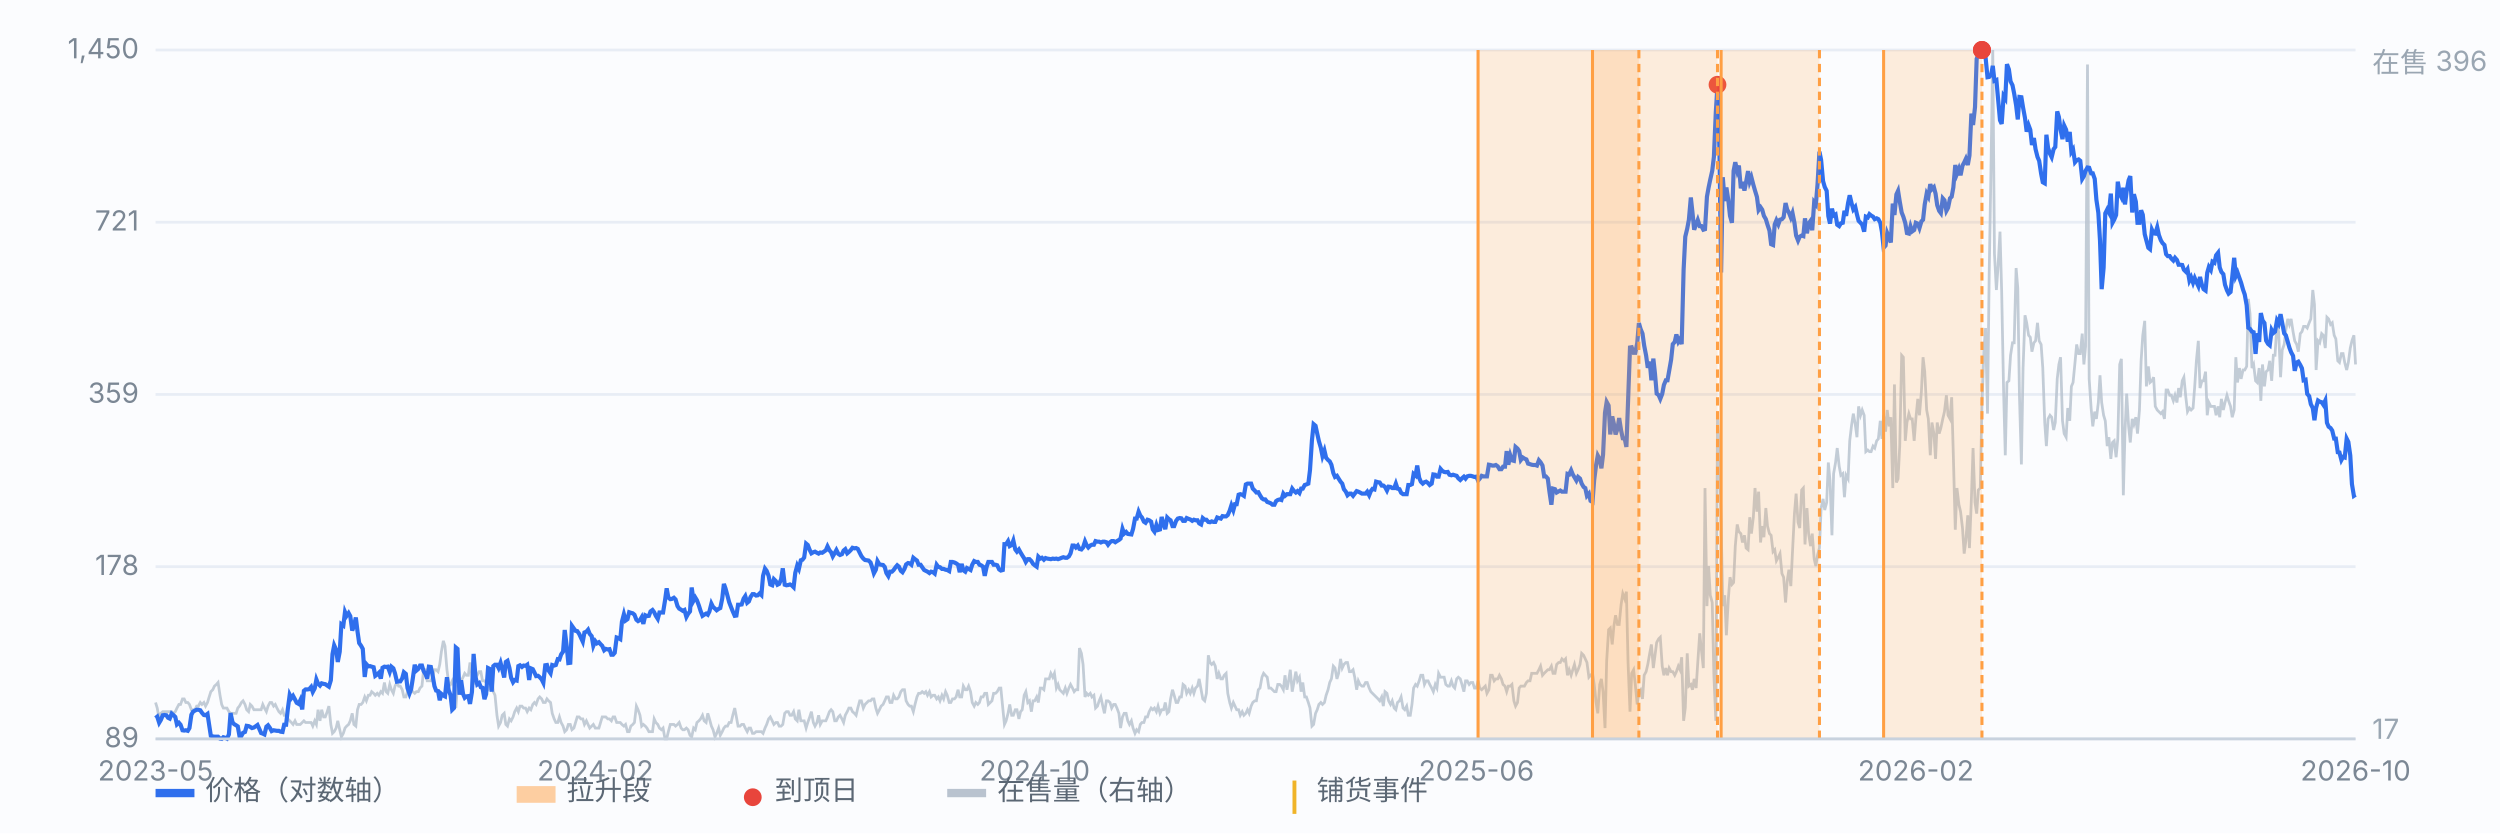
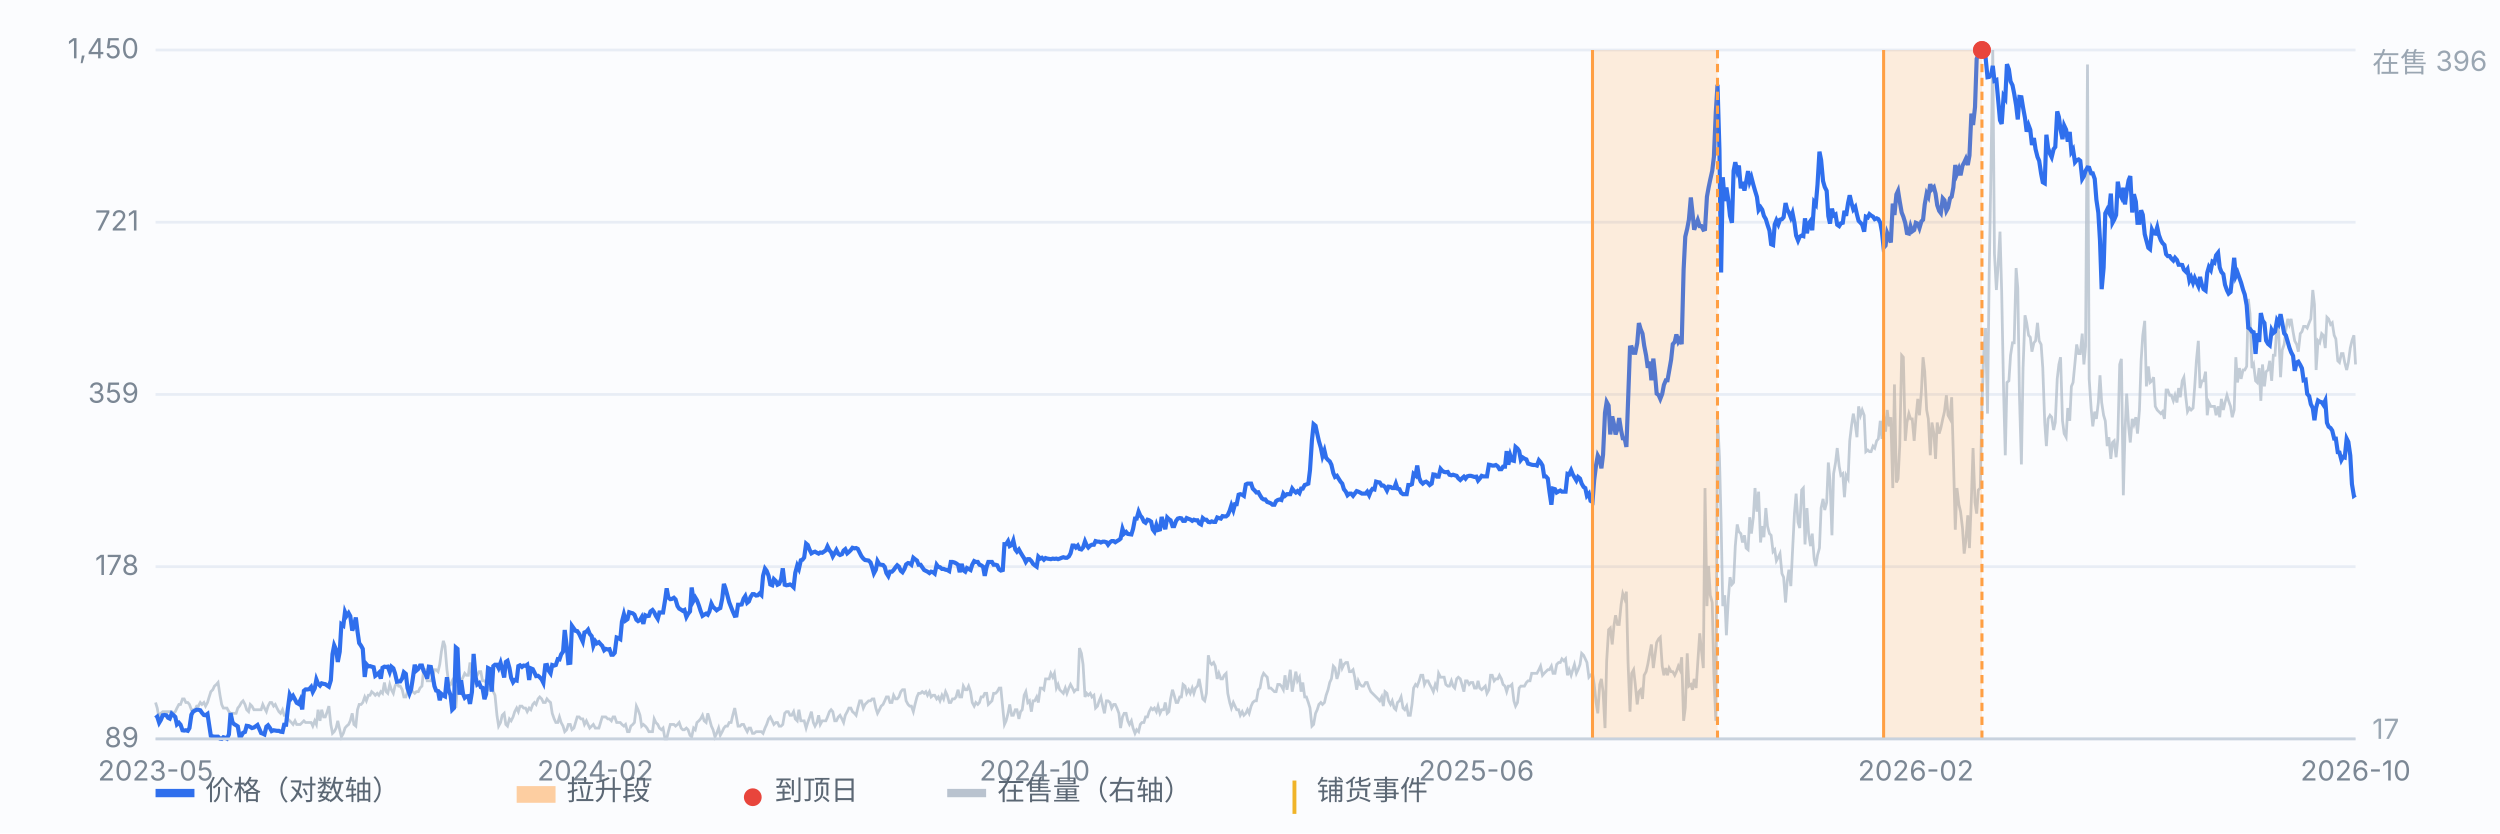
<svg xmlns="http://www.w3.org/2000/svg" viewBox="0 0 900 300" preserveAspectRatio="xMidYMid meet" style="width:100%;max-width:900px;height:auto;display:block" font-family="-apple-system,Segoe UI,Microsoft YaHei,sans-serif" font-size="10">
  <rect x="0" y="0" width="900" height="300" fill="#fbfcfe" />
  <line x1="56" y1="266.0" x2="848" y2="266.0" stroke="#e8edf5" stroke-width="1" />
  <text x="50" y="269.0" text-anchor="end" fill="#7b8794">89</text>
  <line x1="56" y1="204.0" x2="848" y2="204.0" stroke="#e8edf5" stroke-width="1" />
  <text x="50" y="207.0" text-anchor="end" fill="#7b8794">178</text>
  <line x1="56" y1="142.0" x2="848" y2="142.0" stroke="#e8edf5" stroke-width="1" />
  <text x="50" y="145.0" text-anchor="end" fill="#7b8794">359</text>
  <line x1="56" y1="80.0" x2="848" y2="80.0" stroke="#e8edf5" stroke-width="1" />
  <text x="50" y="83.0" text-anchor="end" fill="#7b8794">721</text>
  <line x1="56" y1="18.0" x2="848" y2="18.0" stroke="#e8edf5" stroke-width="1" />
  <text x="50" y="21.0" text-anchor="end" fill="#7b8794">1,450</text>
  <path d="M56.0 252.9 L56.6 254.9 L57.3 258.8 L57.9 256.8 L58.6 256.2 L59.2 256.2 L59.9 256.2 L60.5 256.2 L61.1 256.2 L61.8 256.2 L62.4 256.8 L63.1 256.2 L63.7 254.9 L64.4 253.6 L65.0 253.6 L65.7 251.6 L66.3 251.6 L66.9 252.9 L67.6 252.9 L68.2 253.6 L68.9 255.5 L69.5 255.5 L70.2 255.5 L70.8 254.2 L71.4 254.2 L72.1 252.9 L72.7 253.6 L73.4 252.9 L74.0 254.2 L74.7 252.9 L75.3 250.9 L75.9 249.0 L76.6 248.3 L77.2 247.0 L77.9 246.4 L78.5 245.7 L79.2 250.3 L79.8 253.6 L80.4 254.9 L81.1 254.9 L81.7 254.9 L82.4 256.2 L83.0 256.8 L83.7 256.8 L84.3 256.8 L85.0 256.8 L85.6 254.9 L86.2 254.2 L86.9 252.9 L87.5 252.3 L88.2 253.6 L88.8 255.5 L89.5 256.2 L90.1 253.6 L90.7 254.2 L91.4 255.5 L92.0 255.5 L92.7 255.5 L93.3 255.5 L94.0 255.5 L94.6 253.6 L95.2 254.9 L95.9 256.2 L96.5 254.2 L97.2 252.9 L97.8 252.9 L98.5 254.2 L99.1 253.6 L99.7 254.9 L100.4 256.2 L101.0 256.8 L101.7 255.5 L102.3 257.5 L103.0 257.5 L103.6 258.8 L104.3 259.5 L104.9 260.1 L105.5 260.8 L106.2 259.5 L106.8 260.8 L107.5 260.8 L108.1 260.8 L108.8 260.1 L109.4 259.5 L110.0 260.1 L110.7 260.1 L111.3 260.1 L112.0 260.1 L112.6 261.4 L113.3 259.5 L113.9 260.8 L114.5 255.5 L115.2 259.5 L115.8 255.5 L116.5 258.1 L117.1 258.1 L117.8 256.2 L118.4 254.2 L119.1 260.8 L119.7 264.0 L120.3 263.4 L121.0 262.1 L121.6 259.5 L122.3 262.7 L122.9 265.3 L123.6 264.0 L124.2 262.1 L124.8 261.4 L125.5 260.8 L126.1 259.5 L126.8 256.8 L127.4 260.8 L128.1 261.4 L128.7 255.5 L129.3 253.6 L130.0 253.6 L130.6 252.9 L131.3 250.9 L131.9 252.3 L132.6 250.3 L133.2 250.3 L133.8 249.0 L134.5 249.6 L135.1 250.3 L135.8 249.6 L136.4 250.3 L137.1 249.0 L137.7 249.6 L138.4 245.7 L139.0 249.0 L139.6 249.6 L140.3 246.4 L140.9 248.3 L141.6 249.6 L142.2 247.0 L142.9 245.7 L143.5 247.0 L144.1 247.0 L144.8 248.3 L145.4 250.9 L146.1 250.9 L146.7 249.0 L147.4 249.0 L148.0 248.3 L148.6 249.0 L149.3 249.6 L149.9 249.0 L150.6 249.0 L151.2 247.7 L151.9 247.0 L152.5 241.1 L153.2 241.1 L153.8 245.1 L154.4 245.1 L155.1 245.1 L155.7 243.8 L156.4 241.1 L157.0 241.1 L157.7 241.8 L158.3 239.2 L158.9 234.6 L159.6 230.7 L160.2 232.6 L160.9 241.1 L161.5 245.7 L162.2 246.4 L162.8 245.1 L163.4 247.0 L164.1 254.9 L164.7 247.0 L165.4 247.0 L166.0 245.1 L166.7 243.8 L167.3 242.4 L167.9 243.1 L168.6 243.1 L169.2 238.5 L169.9 243.1 L170.5 246.4 L171.2 242.4 L171.8 243.1 L172.5 241.8 L173.1 241.8 L173.7 245.1 L174.4 245.1 L175.0 245.7 L175.7 248.3 L176.3 247.7 L177.0 243.8 L177.6 249.0 L178.2 250.3 L178.9 257.5 L179.5 261.4 L180.2 260.1 L180.8 257.5 L181.5 256.8 L182.1 260.8 L182.7 261.4 L183.4 258.8 L184.0 259.5 L184.7 258.1 L185.3 256.2 L186.0 254.9 L186.6 256.2 L187.2 254.2 L187.9 254.2 L188.5 254.9 L189.2 254.9 L189.8 256.2 L190.5 254.9 L191.1 255.5 L191.8 253.6 L192.4 252.9 L193.0 253.6 L193.7 251.6 L194.3 250.9 L195.0 251.6 L195.6 252.9 L196.3 252.9 L196.9 251.6 L197.5 252.3 L198.2 252.9 L198.8 256.8 L199.5 258.8 L200.1 260.1 L200.8 260.1 L201.4 258.1 L202.0 260.1 L202.7 261.4 L203.3 263.4 L204.0 262.7 L204.6 260.8 L205.3 260.8 L205.9 262.7 L206.6 262.1 L207.2 260.1 L207.8 258.1 L208.5 258.1 L209.1 258.8 L209.8 258.8 L210.4 260.8 L211.1 259.5 L211.7 260.8 L212.3 262.1 L213.0 261.4 L213.6 260.8 L214.3 262.1 L214.9 262.1 L215.6 262.1 L216.2 260.1 L216.8 258.1 L217.5 258.1 L218.1 258.1 L218.8 258.8 L219.4 258.8 L220.1 259.5 L220.7 258.1 L221.3 258.1 L222.0 260.1 L222.6 260.1 L223.3 260.1 L223.9 260.8 L224.6 261.4 L225.2 260.8 L225.9 263.4 L226.5 263.4 L227.1 261.4 L227.8 260.8 L228.4 260.1 L229.1 254.2 L229.7 255.5 L230.4 257.5 L231.0 261.4 L231.6 260.8 L232.3 261.4 L232.9 262.1 L233.6 263.4 L234.2 263.4 L234.9 263.4 L235.5 258.8 L236.1 260.1 L236.8 260.8 L237.4 262.1 L238.1 262.7 L238.7 262.1 L239.4 266.0 L240.0 266.0 L240.6 263.4 L241.3 260.8 L241.9 260.8 L242.6 260.8 L243.2 261.4 L243.9 260.8 L244.5 260.1 L245.2 262.1 L245.8 262.7 L246.4 262.7 L247.1 262.1 L247.7 262.7 L248.4 264.7 L249.0 265.3 L249.7 262.1 L250.3 262.7 L250.9 260.1 L251.6 259.5 L252.2 258.8 L252.9 257.5 L253.5 259.5 L254.2 260.1 L254.8 256.8 L255.4 258.8 L256.1 261.4 L256.7 262.7 L257.4 265.3 L258.0 264.0 L258.7 262.1 L259.3 264.7 L260.0 263.4 L260.6 262.1 L261.2 261.4 L261.9 261.4 L262.5 260.1 L263.2 260.1 L263.8 257.5 L264.5 254.9 L265.1 258.1 L265.7 261.4 L266.4 261.4 L267.0 260.8 L267.7 260.8 L268.3 262.1 L269.0 263.4 L269.6 262.1 L270.2 262.1 L270.9 264.0 L271.5 264.0 L272.2 263.4 L272.8 263.4 L273.5 263.4 L274.1 263.4 L274.7 264.0 L275.4 262.1 L276.0 260.8 L276.7 258.8 L277.3 258.1 L278.0 259.5 L278.6 260.8 L279.3 260.1 L279.9 260.1 L280.5 261.4 L281.2 261.4 L281.8 260.8 L282.5 256.8 L283.1 256.2 L283.8 256.2 L284.4 257.5 L285.0 257.5 L285.7 256.2 L286.3 258.8 L287.0 259.5 L287.6 255.5 L288.3 259.5 L288.9 259.5 L289.5 259.5 L290.2 262.1 L290.8 260.1 L291.5 258.1 L292.1 256.2 L292.8 260.1 L293.4 261.4 L294.1 260.1 L294.7 257.5 L295.3 260.8 L296.0 259.5 L296.6 259.5 L297.3 259.5 L297.9 258.1 L298.6 256.2 L299.2 255.5 L299.8 256.2 L300.5 259.5 L301.1 259.5 L301.8 258.1 L302.4 257.5 L303.1 258.8 L303.7 260.1 L304.3 257.5 L305.0 256.2 L305.6 254.9 L306.3 254.9 L306.9 256.2 L307.6 256.8 L308.2 257.5 L308.8 254.9 L309.5 252.3 L310.1 252.3 L310.8 254.9 L311.4 253.6 L312.1 252.9 L312.7 252.3 L313.4 252.3 L314.0 251.6 L314.6 251.6 L315.3 254.9 L315.9 256.8 L316.6 255.5 L317.2 254.2 L317.9 253.6 L318.5 252.3 L319.1 250.9 L319.8 250.9 L320.4 252.9 L321.1 252.9 L321.7 250.3 L322.4 251.6 L323.0 251.6 L323.6 250.9 L324.3 249.0 L324.9 248.3 L325.6 248.3 L326.2 252.3 L326.9 253.6 L327.5 254.2 L328.1 254.2 L328.8 256.2 L329.4 253.6 L330.1 250.9 L330.7 249.6 L331.4 249.6 L332.0 249.0 L332.7 249.6 L333.3 249.0 L333.9 250.3 L334.6 249.0 L335.2 250.9 L335.9 250.3 L336.5 250.3 L337.2 251.6 L337.8 250.9 L338.4 252.3 L339.1 250.3 L339.7 251.6 L340.4 249.0 L341.0 250.3 L341.7 252.9 L342.3 252.9 L342.9 251.6 L343.6 251.6 L344.2 250.9 L344.9 248.3 L345.5 250.9 L346.2 250.9 L346.8 247.0 L347.5 248.3 L348.1 248.3 L348.7 247.0 L349.4 249.0 L350.0 252.9 L350.7 254.2 L351.3 252.9 L352.0 253.6 L352.6 252.9 L353.2 250.9 L353.9 250.9 L354.5 249.6 L355.2 249.6 L355.8 253.6 L356.5 252.9 L357.1 252.3 L357.7 249.6 L358.4 249.6 L359.0 249.0 L359.7 247.7 L360.3 247.7 L361.0 254.9 L361.6 260.8 L362.2 259.5 L362.9 256.8 L363.5 253.6 L364.2 257.5 L364.8 257.5 L365.5 255.5 L366.1 255.5 L366.8 258.8 L367.4 256.2 L368.0 255.5 L368.7 250.3 L369.3 249.0 L370.0 252.9 L370.6 252.3 L371.3 256.2 L371.9 252.3 L372.5 252.3 L373.2 250.9 L373.8 252.9 L374.5 247.7 L375.1 247.7 L375.8 248.3 L376.4 244.4 L377.0 244.4 L377.7 244.4 L378.3 242.4 L379.0 243.8 L379.6 242.4 L380.3 247.7 L380.9 246.4 L381.5 248.3 L382.2 249.0 L382.8 249.6 L383.5 247.7 L384.1 249.6 L384.8 247.7 L385.4 246.4 L386.1 247.7 L386.7 249.0 L387.3 248.3 L388.0 248.3 L388.6 233.3 L389.3 235.2 L389.9 239.2 L390.6 250.9 L391.2 249.6 L391.8 250.3 L392.5 249.6 L393.1 250.9 L393.8 250.3 L394.4 254.9 L395.1 254.2 L395.7 252.3 L396.3 250.9 L397.0 254.2 L397.6 256.8 L398.3 252.3 L398.9 252.3 L399.6 252.9 L400.2 254.9 L400.9 253.6 L401.5 253.6 L402.1 254.9 L402.8 256.8 L403.4 262.1 L404.1 258.1 L404.7 256.8 L405.4 256.8 L406.0 259.5 L406.6 260.8 L407.3 259.5 L407.9 262.1 L408.6 264.0 L409.2 262.7 L409.9 263.4 L410.5 260.8 L411.1 260.1 L411.8 260.1 L412.4 258.1 L413.1 258.1 L413.7 256.2 L414.4 254.9 L415.0 255.5 L415.6 254.9 L416.3 256.2 L416.9 254.2 L417.6 256.8 L418.2 255.5 L418.9 255.5 L419.5 252.9 L420.2 256.8 L420.8 256.2 L421.4 251.6 L422.1 248.3 L422.7 250.3 L423.4 252.9 L424.0 252.9 L424.7 250.9 L425.3 250.9 L425.9 246.4 L426.6 247.0 L427.2 249.6 L427.9 248.3 L428.5 249.6 L429.2 247.7 L429.8 249.6 L430.4 247.7 L431.1 247.0 L431.7 244.4 L432.4 248.3 L433.0 251.6 L433.7 252.3 L434.3 249.6 L435.0 235.9 L435.6 238.5 L436.2 239.2 L436.9 238.5 L437.5 239.8 L438.2 244.4 L438.8 242.4 L439.5 244.4 L440.1 244.4 L440.7 243.1 L441.4 242.4 L442.0 249.6 L442.7 252.9 L443.3 254.9 L444.0 252.9 L444.6 254.2 L445.2 255.5 L445.9 255.5 L446.5 257.5 L447.2 256.2 L447.8 257.5 L448.5 256.8 L449.1 255.5 L449.7 256.8 L450.4 254.2 L451.0 252.9 L451.7 252.3 L452.3 252.3 L453.0 248.3 L453.6 247.7 L454.3 243.8 L454.9 242.4 L455.5 243.1 L456.2 243.8 L456.8 247.7 L457.5 247.7 L458.1 248.3 L458.8 249.0 L459.4 249.0 L460.0 246.4 L460.7 246.4 L461.3 247.0 L462.0 248.3 L462.6 243.1 L463.3 248.3 L463.9 245.1 L464.5 241.1 L465.2 249.0 L465.8 245.7 L466.5 241.8 L467.1 245.1 L467.8 243.8 L468.4 249.0 L469.0 245.7 L469.7 250.9 L470.3 250.9 L471.0 252.9 L471.6 254.9 L472.3 261.4 L472.9 260.8 L473.6 256.8 L474.2 255.5 L474.8 253.6 L475.5 252.9 L476.1 253.6 L476.8 252.9 L477.4 250.3 L478.1 248.3 L478.7 245.7 L479.3 244.4 L480.0 239.8 L480.6 240.5 L481.3 244.4 L481.9 242.4 L482.6 237.2 L483.2 240.5 L483.8 239.2 L484.5 238.5 L485.1 238.5 L485.8 241.8 L486.4 241.8 L487.1 241.1 L487.7 243.8 L488.4 248.3 L489.0 245.1 L489.6 246.4 L490.3 247.0 L490.9 247.0 L491.6 245.7 L492.2 245.7 L492.9 247.7 L493.5 249.0 L494.1 249.6 L494.8 250.3 L495.4 250.9 L496.1 251.6 L496.7 252.3 L497.4 250.9 L498.0 254.2 L498.6 249.0 L499.3 249.6 L499.9 252.3 L500.6 253.6 L501.2 252.3 L501.9 254.9 L502.5 255.5 L503.1 252.9 L503.8 252.3 L504.4 250.9 L505.1 254.9 L505.7 255.5 L506.4 254.2 L507.0 257.5 L507.7 257.5 L508.3 253.6 L508.9 247.7 L509.6 246.4 L510.2 247.0 L510.9 245.1 L511.5 243.1 L512.2 243.1 L512.8 246.4 L513.4 245.1 L514.1 245.1 L514.7 246.4 L515.4 247.7 L516.0 249.0 L516.7 246.4 L517.3 247.7 L517.9 242.4 L518.6 243.8 L519.2 243.8 L519.9 243.8 L520.5 246.4 L521.2 247.0 L521.8 247.0 L522.5 245.1 L523.1 247.0 L523.7 247.7 L524.4 244.4 L525.0 243.8 L525.7 244.4 L526.3 246.4 L527.0 249.0 L527.6 245.1 L528.2 245.1 L528.9 246.4 L529.5 245.7 L530.2 245.7 L530.8 247.7 L531.5 247.7 L532.1 245.1 L532.7 247.7 L533.4 248.3 L534.0 247.7 L534.7 247.0 L535.3 249.6 L536.0 248.3 L536.6 243.1 L537.2 243.1 L537.9 245.1 L538.5 244.4 L539.2 244.4 L539.8 243.1 L540.5 244.4 L541.1 246.4 L541.8 247.0 L542.4 249.0 L543.0 247.0 L543.7 247.0 L544.3 246.4 L545.0 252.3 L545.6 254.2 L546.3 252.9 L546.9 247.7 L547.5 247.0 L548.2 247.0 L548.8 247.0 L549.5 245.7 L550.1 245.1 L550.8 245.1 L551.4 242.4 L552.0 242.4 L552.7 242.4 L553.3 242.4 L554.0 241.1 L554.6 239.8 L555.3 243.1 L555.9 242.4 L556.5 241.8 L557.2 241.1 L557.8 241.1 L558.5 239.8 L559.1 242.4 L559.8 242.4 L560.4 239.2 L561.1 238.5 L561.7 238.5 L562.3 237.2 L563.0 237.9 L563.6 237.2 L564.3 243.1 L564.9 241.1 L565.6 243.1 L566.2 241.1 L566.8 239.2 L567.5 242.4 L568.1 241.1 L568.8 239.2 L569.4 235.2 L570.1 235.9 L570.7 237.2 L571.3 238.5 L572.0 243.8 L572.6 243.1 L573.3 242.4 L573.9 246.4 L574.6 252.9 L575.2 256.8 L575.9 246.4 L576.5 244.4 L577.1 249.0 L577.8 262.1 L578.4 237.9 L579.1 226.7 L579.7 226.1 L580.4 232.0 L581.0 225.4 L581.6 221.5 L582.3 224.8 L582.9 224.8 L583.6 217.6 L584.2 213.7 L584.9 215.6 L585.5 213.0 L586.1 238.5 L586.8 256.2 L587.4 242.4 L588.1 241.1 L588.7 246.4 L589.4 253.6 L590.0 249.0 L590.6 248.3 L591.3 251.6 L591.9 243.1 L592.6 241.8 L593.2 239.2 L593.9 235.2 L594.5 232.0 L595.2 240.5 L595.8 235.9 L596.4 231.3 L597.1 230.0 L597.7 229.4 L598.4 239.8 L599.0 243.1 L599.7 240.5 L600.3 243.1 L600.9 240.5 L601.6 241.8 L602.2 241.8 L602.9 243.1 L603.5 241.8 L604.2 239.8 L604.8 241.1 L605.4 236.6 L606.1 259.5 L606.7 254.9 L607.4 235.2 L608.0 247.0 L608.7 246.4 L609.3 248.3 L609.9 244.4 L610.6 247.7 L611.2 238.5 L611.9 228.0 L612.5 233.9 L613.2 240.5 L613.8 175.7 L614.5 218.2 L615.1 203.8 L615.7 214.3 L616.4 216.9 L617.0 243.1 L617.7 259.5 L618.3 150.2 L619.0 164.6 L619.6 188.1 L620.2 218.2 L620.9 214.3 L621.5 228.7 L622.2 215.6 L622.8 207.8 L623.5 210.4 L624.1 209.7 L624.7 196.6 L625.4 188.8 L626.0 191.4 L626.7 192.1 L627.3 195.3 L628.0 192.7 L628.6 197.3 L629.3 197.9 L629.9 186.2 L630.5 192.1 L631.2 186.2 L631.8 175.7 L632.5 184.2 L633.1 177.0 L633.8 195.3 L634.4 189.4 L635.0 193.4 L635.7 182.9 L636.3 189.4 L637.0 192.1 L637.6 192.7 L638.3 198.6 L638.9 197.9 L639.5 201.9 L640.2 200.6 L640.8 199.3 L641.5 206.5 L642.1 207.8 L642.8 216.9 L643.4 209.1 L644.0 205.1 L644.7 211.0 L645.3 198.6 L646.0 184.9 L646.6 177.7 L647.3 188.1 L647.9 190.1 L648.6 176.4 L649.2 175.7 L649.8 196.0 L650.5 182.9 L651.1 192.1 L651.8 196.6 L652.4 192.1 L653.1 201.2 L653.7 203.8 L654.3 199.9 L655.0 197.3 L655.6 182.9 L656.3 179.6 L656.9 183.6 L657.6 180.9 L658.2 166.5 L658.8 173.1 L659.5 192.7 L660.1 170.5 L660.8 166.5 L661.4 161.3 L662.1 167.8 L662.7 171.1 L663.4 170.5 L664.0 179.0 L664.6 171.1 L665.3 172.4 L665.9 158.7 L666.6 152.8 L667.2 148.9 L667.9 152.8 L668.5 157.4 L669.1 146.3 L669.8 149.5 L670.4 147.6 L671.1 149.5 L671.7 162.6 L672.4 162.0 L673.0 162.6 L673.6 162.6 L674.3 160.6 L674.9 161.3 L675.6 158.7 L676.2 158.0 L676.9 151.5 L677.5 158.0 L678.1 149.5 L678.8 155.4 L679.4 147.6 L680.1 153.5 L680.7 150.2 L681.4 175.7 L682.0 138.4 L682.7 173.7 L683.3 172.4 L683.9 160.6 L684.6 127.9 L685.2 128.6 L685.9 158.7 L686.5 152.1 L687.2 148.9 L687.8 150.8 L688.4 150.8 L689.1 158.7 L689.7 150.8 L690.4 143.6 L691.0 149.5 L691.7 141.0 L692.3 128.6 L692.9 133.8 L693.6 147.6 L694.2 150.8 L694.9 163.9 L695.5 152.1 L696.2 156.1 L696.8 165.2 L697.4 152.1 L698.1 156.1 L698.7 154.1 L699.4 150.8 L700.0 148.2 L700.7 142.3 L701.3 149.5 L702.0 150.8 L702.6 143.0 L703.2 163.9 L703.9 190.7 L704.5 175.7 L705.2 181.6 L705.8 184.2 L706.5 190.1 L707.1 199.3 L707.7 194.7 L708.4 185.5 L709.0 197.3 L709.7 179.6 L710.3 161.3 L711.0 180.9 L711.6 184.9 L712.2 176.4 L712.9 175.7 L713.5 146.3 L714.2 126.0 L714.8 118.1 L715.5 148.9 L716.1 99.1 L716.8 57.9 L717.4 18.0 L718.0 91.3 L718.7 104.4 L719.3 95.9 L720.0 83.4 L720.6 105.0 L721.3 141.0 L721.9 163.9 L722.5 137.7 L723.2 137.1 L723.8 127.9 L724.5 123.4 L725.1 123.4 L725.8 96.5 L726.4 103.7 L727.0 142.3 L727.7 167.2 L728.3 132.5 L729.0 113.5 L729.6 116.2 L730.3 120.7 L730.9 121.4 L731.5 126.6 L732.2 123.4 L732.8 122.7 L733.5 116.2 L734.1 122.7 L734.8 124.0 L735.4 132.5 L736.1 152.1 L736.7 160.6 L737.3 150.8 L738.0 149.5 L738.6 150.2 L739.3 154.8 L739.9 152.1 L740.6 136.4 L741.2 131.2 L741.8 128.6 L742.5 151.5 L743.1 156.1 L743.8 157.4 L744.4 146.9 L745.1 151.5 L745.7 139.1 L746.3 137.7 L747.0 130.5 L747.6 124.0 L748.3 127.3 L748.9 127.3 L749.6 120.1 L750.2 131.2 L750.8 124.7 L751.5 23.2 L752.1 136.4 L752.8 146.9 L753.4 153.5 L754.1 148.2 L754.7 150.8 L755.4 144.9 L756.0 135.1 L756.6 144.9 L757.3 149.5 L757.9 151.5 L758.6 160.6 L759.2 157.4 L759.9 165.2 L760.5 159.3 L761.1 158.7 L761.8 164.6 L762.4 158.0 L763.1 131.2 L763.7 129.2 L764.4 178.3 L765.0 155.4 L765.6 141.7 L766.3 153.5 L766.9 159.3 L767.6 150.8 L768.2 152.8 L768.9 150.2 L769.5 156.1 L770.2 147.6 L770.8 129.9 L771.4 120.7 L772.1 115.5 L772.7 139.1 L773.4 131.9 L774.0 137.7 L774.7 137.1 L775.3 135.8 L775.9 146.3 L776.6 147.6 L777.2 148.2 L777.9 148.9 L778.5 148.2 L779.2 150.8 L779.8 140.4 L780.4 140.4 L781.1 142.3 L781.7 142.3 L782.4 144.3 L783.0 142.3 L783.7 144.9 L784.3 139.7 L784.9 143.0 L785.6 137.1 L786.2 135.8 L786.9 143.0 L787.5 148.2 L788.2 146.9 L788.8 147.6 L789.5 146.9 L790.1 139.1 L790.7 129.9 L791.4 122.7 L792.0 139.7 L792.7 137.1 L793.3 137.1 L794.0 133.8 L794.6 149.5 L795.2 144.9 L795.9 146.3 L796.5 146.3 L797.2 146.3 L797.8 149.5 L798.5 146.3 L799.1 150.2 L799.7 143.6 L800.4 147.6 L801.0 144.9 L801.7 142.3 L802.3 144.3 L803.0 146.3 L803.6 150.2 L804.3 147.6 L804.9 128.6 L805.5 137.7 L806.2 132.5 L806.8 136.4 L807.5 133.2 L808.1 133.2 L808.8 131.9 L809.4 107.6 L810.0 112.9 L810.7 132.5 L811.3 131.2 L812.0 137.1 L812.6 137.7 L813.3 132.5 L813.9 144.3 L814.5 131.2 L815.2 139.1 L815.8 133.8 L816.5 133.2 L817.1 129.9 L817.8 137.1 L818.4 127.9 L819.0 127.9 L819.7 116.8 L820.3 119.4 L821.0 135.8 L821.6 126.0 L822.3 124.0 L822.9 118.8 L823.6 114.8 L824.2 116.8 L824.8 114.8 L825.5 119.4 L826.1 122.7 L826.8 124.0 L827.4 126.6 L828.1 120.1 L828.7 119.4 L829.3 117.5 L830.0 117.5 L830.6 118.1 L831.3 116.2 L831.9 114.8 L832.6 104.4 L833.2 109.6 L833.8 133.2 L834.5 122.7 L835.1 123.4 L835.8 120.1 L836.4 120.7 L837.1 125.3 L837.7 114.2 L838.3 114.8 L839.0 116.8 L839.6 116.2 L840.3 120.7 L840.9 122.0 L841.6 129.9 L842.2 130.5 L842.9 127.3 L843.5 127.3 L844.1 130.5 L844.8 133.2 L845.4 130.5 L846.1 125.3 L846.7 122.7 L847.4 120.7 L848.0 131.2" fill="none" stroke="#b9c3cf" stroke-width="1" opacity="0.85" />
  <text x="854" y="26" fill="#9aa6b2">在售 396</text>
  <text x="854" y="266" fill="#9aa6b2">17</text>
  <path d="M56.0 258.5 L56.6 258.0 L57.3 260.2 L57.9 259.2 L58.6 257.5 L59.2 257.4 L59.9 257.5 L60.5 258.4 L61.1 258.7 L61.8 256.9 L62.4 257.4 L63.1 258.1 L63.7 260.8 L64.4 260.2 L65.0 260.9 L65.7 262.9 L66.3 263.0 L66.9 262.9 L67.6 263.1 L68.2 262.1 L68.9 257.3 L69.5 256.2 L70.2 255.8 L70.8 255.5 L71.4 255.5 L72.1 255.7 L72.7 256.6 L73.4 257.4 L74.0 257.5 L74.7 257.0 L75.3 261.0 L75.9 264.9 L76.6 265.1 L77.2 265.2 L77.9 265.2 L78.5 265.2 L79.2 265.9 L79.8 266.0 L80.4 265.4 L81.1 265.6 L81.7 265.9 L82.4 264.4 L83.0 256.7 L83.7 260.0 L84.3 260.7 L85.0 261.1 L85.6 261.5 L86.2 264.9 L86.9 264.9 L87.5 263.8 L88.2 263.5 L88.8 261.3 L89.5 261.4 L90.1 261.7 L90.7 262.1 L91.4 261.9 L92.0 261.5 L92.7 261.0 L93.3 262.3 L94.0 263.9 L94.6 264.1 L95.2 264.4 L95.9 261.6 L96.5 261.1 L97.2 262.1 L97.8 263.2 L98.5 262.9 L99.1 263.0 L99.7 263.1 L100.4 263.1 L101.0 263.4 L101.7 263.5 L102.3 260.9 L103.0 260.9 L103.6 255.4 L104.3 250.1 L104.9 251.3 L105.5 250.5 L106.2 251.8 L106.8 253.0 L107.5 253.4 L108.1 252.1 L108.8 255.4 L109.4 248.7 L110.0 248.2 L110.7 248.2 L111.3 248.1 L112.0 247.3 L112.6 249.1 L113.3 247.8 L113.9 244.6 L114.5 246.1 L115.2 246.8 L115.8 246.0 L116.5 246.2 L117.1 246.3 L117.8 246.8 L118.4 247.2 L119.1 244.9 L119.7 235.5 L120.3 232.3 L121.0 233.9 L121.6 238.3 L122.3 234.6 L122.9 224.7 L123.6 225.2 L124.2 220.3 L124.8 221.7 L125.5 220.7 L126.1 221.8 L126.8 227.0 L127.4 225.4 L128.1 222.3 L128.7 227.3 L129.3 231.5 L130.0 232.5 L130.6 233.6 L131.3 243.7 L131.9 239.1 L132.6 239.9 L133.2 239.8 L133.8 240.0 L134.5 240.2 L135.1 243.3 L135.8 242.8 L136.4 242.2 L137.1 244.3 L137.7 240.4 L138.4 240.0 L139.0 240.1 L139.6 240.0 L140.3 241.9 L140.9 240.0 L141.6 240.6 L142.2 242.4 L142.9 245.4 L143.5 245.3 L144.1 245.3 L144.8 244.2 L145.4 242.0 L146.1 242.6 L146.7 247.7 L147.4 249.7 L148.0 248.1 L148.6 244.3 L149.3 239.3 L149.9 241.4 L150.6 240.8 L151.2 239.6 L151.9 239.6 L152.5 241.6 L153.2 242.7 L153.8 244.3 L154.4 240.0 L155.1 240.1 L155.7 242.9 L156.4 247.0 L157.0 248.6 L157.7 248.8 L158.3 252.1 L158.9 249.8 L159.6 250.4 L160.2 250.7 L160.9 243.8 L161.5 248.4 L162.2 250.3 L162.8 255.5 L163.4 254.9 L164.1 233.1 L164.7 233.6 L165.4 250.1 L166.0 244.9 L166.7 249.8 L167.3 251.2 L167.9 250.7 L168.6 250.6 L169.2 253.4 L169.9 249.1 L170.5 235.4 L171.2 243.7 L171.8 246.4 L172.5 245.9 L173.1 247.4 L173.7 247.6 L174.4 251.7 L175.0 249.9 L175.7 240.5 L176.3 240.8 L177.0 249.0 L177.6 239.8 L178.2 239.3 L178.9 239.3 L179.5 240.5 L180.2 238.6 L180.8 240.9 L181.5 243.9 L182.1 238.3 L182.7 237.9 L183.4 240.5 L184.0 244.0 L184.7 245.6 L185.3 244.8 L186.0 245.0 L186.6 239.8 L187.2 239.5 L187.9 240.1 L188.5 239.6 L189.2 239.7 L189.8 239.3 L190.5 244.8 L191.1 240.6 L191.8 240.9 L192.4 242.1 L193.0 243.4 L193.7 243.3 L194.3 243.8 L195.0 244.6 L195.6 245.8 L196.3 239.5 L196.9 239.4 L197.5 241.4 L198.2 242.4 L198.8 239.4 L199.5 239.6 L200.1 239.4 L200.8 237.3 L201.4 237.4 L202.0 235.6 L202.7 234.6 L203.3 226.8 L204.0 232.6 L204.6 238.7 L205.3 238.6 L205.9 225.3 L206.6 226.3 L207.2 227.1 L207.8 227.2 L208.5 228.2 L209.1 229.5 L209.8 231.0 L210.4 227.7 L211.1 227.4 L211.7 226.7 L212.3 228.2 L213.0 229.0 L213.6 232.5 L214.3 230.8 L214.9 231.6 L215.6 231.2 L216.2 231.9 L216.8 232.5 L217.5 234.1 L218.1 233.6 L218.8 233.8 L219.4 233.7 L220.1 235.7 L220.7 235.7 L221.3 235.0 L222.0 229.5 L222.6 229.7 L223.3 230.1 L223.9 223.8 L224.6 221.1 L225.2 223.4 L225.9 222.9 L226.5 220.4 L227.1 220.6 L227.8 220.8 L228.4 221.3 L229.1 223.1 L229.7 223.6 L230.4 223.2 L231.0 222.2 L231.6 224.6 L232.3 221.5 L232.9 221.8 L233.6 221.7 L234.2 220.1 L234.9 219.6 L235.5 220.4 L236.1 221.7 L236.8 222.8 L237.4 220.5 L238.1 220.5 L238.7 220.5 L239.4 216.2 L240.0 211.8 L240.6 215.1 L241.3 215.7 L241.9 215.6 L242.6 215.2 L243.2 215.8 L243.9 218.2 L244.5 219.1 L245.2 219.5 L245.8 219.9 L246.4 219.6 L247.1 222.1 L247.7 221.0 L248.4 220.1 L249.0 211.5 L249.7 216.2 L250.3 215.1 L250.9 216.1 L251.6 218.0 L252.2 219.9 L252.9 221.7 L253.5 221.3 L254.2 220.9 L254.8 221.3 L255.4 220.1 L256.1 217.3 L256.7 218.5 L257.4 219.1 L258.0 219.7 L258.7 219.2 L259.3 218.9 L260.0 215.5 L260.6 210.2 L261.2 211.9 L261.9 214.5 L262.5 216.8 L263.2 218.6 L263.8 220.1 L264.5 221.7 L265.1 221.6 L265.7 217.7 L266.4 217.7 L267.0 217.6 L267.7 215.5 L268.3 214.6 L269.0 217.0 L269.6 216.5 L270.2 214.9 L270.9 213.9 L271.5 213.9 L272.2 214.4 L272.8 214.3 L273.5 213.6 L274.1 214.2 L274.7 207.3 L275.4 204.7 L276.0 205.5 L276.7 207.3 L277.3 210.4 L278.0 210.7 L278.6 208.5 L279.3 209.2 L279.9 210.5 L280.5 210.2 L281.2 208.5 L281.8 204.6 L282.5 210.5 L283.1 210.7 L283.8 210.6 L284.4 210.4 L285.0 210.7 L285.7 211.4 L286.3 206.2 L287.0 203.6 L287.6 204.8 L288.3 201.7 L288.9 201.5 L289.5 200.7 L290.2 195.7 L290.8 196.2 L291.5 198.0 L292.1 199.2 L292.8 198.8 L293.4 198.6 L294.1 199.0 L294.7 199.3 L295.3 198.9 L296.0 199.0 L296.6 198.6 L297.3 198.1 L297.9 196.7 L298.6 198.1 L299.2 198.8 L299.8 200.3 L300.5 199.1 L301.1 198.0 L301.8 199.4 L302.4 199.8 L303.1 199.5 L303.7 198.2 L304.3 197.7 L305.0 199.2 L305.6 198.7 L306.3 198.0 L306.9 197.2 L307.6 197.4 L308.2 197.3 L308.8 197.6 L309.5 199.0 L310.1 200.2 L310.8 201.1 L311.4 201.6 L312.1 201.7 L312.7 201.8 L313.4 202.5 L314.0 204.3 L314.6 206.4 L315.3 205.1 L315.9 202.0 L316.6 203.2 L317.2 203.3 L317.9 203.4 L318.5 204.1 L319.1 206.3 L319.8 207.4 L320.4 205.8 L321.1 205.8 L321.7 205.2 L322.4 204.2 L323.0 203.5 L323.6 204.0 L324.3 205.5 L324.9 206.0 L325.6 204.8 L326.2 203.2 L326.9 202.7 L327.5 202.8 L328.1 203.3 L328.8 200.8 L329.4 201.3 L330.1 201.8 L330.7 203.3 L331.4 203.3 L332.0 204.2 L332.7 205.2 L333.3 205.5 L333.9 205.8 L334.6 206.3 L335.2 205.8 L335.9 206.0 L336.5 206.5 L337.2 203.3 L337.8 204.1 L338.4 204.2 L339.1 204.8 L339.7 204.8 L340.4 205.1 L341.0 205.2 L341.7 205.6 L342.3 202.3 L342.9 202.3 L343.6 202.5 L344.2 202.8 L344.9 203.3 L345.5 206.0 L346.2 203.0 L346.8 205.3 L347.5 205.8 L348.1 204.5 L348.7 204.8 L349.4 205.2 L350.0 203.3 L350.7 202.0 L351.3 202.3 L352.0 202.3 L352.6 203.3 L353.2 203.5 L353.9 204.0 L354.5 207.3 L355.2 204.0 L355.8 202.3 L356.5 202.3 L357.1 202.3 L357.7 203.3 L358.4 203.3 L359.0 203.5 L359.7 205.0 L360.3 205.4 L361.0 205.2 L361.6 195.9 L362.2 195.9 L362.9 194.8 L363.5 196.6 L364.2 196.2 L364.8 194.6 L365.5 197.8 L366.1 198.6 L366.8 197.8 L367.4 198.9 L368.0 199.9 L368.7 201.0 L369.3 202.3 L370.0 201.3 L370.6 201.3 L371.3 202.0 L371.9 203.0 L372.5 203.5 L373.2 204.0 L373.8 200.4 L374.5 201.1 L375.1 200.8 L375.8 201.5 L376.4 200.9 L377.0 201.1 L377.7 201.2 L378.3 201.3 L379.0 201.1 L379.6 201.2 L380.3 201.1 L380.9 201.3 L381.5 201.1 L382.2 200.8 L382.8 200.6 L383.5 200.8 L384.1 200.8 L384.8 200.3 L385.4 199.2 L386.1 196.4 L386.7 196.4 L387.3 197.1 L388.0 196.4 L388.6 197.6 L389.3 197.8 L389.9 197.1 L390.6 194.9 L391.2 196.3 L391.8 197.1 L392.5 196.4 L393.1 196.1 L393.8 196.1 L394.4 194.8 L395.1 195.0 L395.7 195.0 L396.3 195.3 L397.0 195.0 L397.6 195.0 L398.3 195.2 L398.9 196.1 L399.6 195.2 L400.2 194.8 L400.9 194.8 L401.5 195.2 L402.1 194.8 L402.8 194.4 L403.4 193.9 L404.1 190.4 L404.7 192.1 L405.4 191.5 L406.0 192.2 L406.6 192.3 L407.3 192.4 L407.9 190.4 L408.6 186.7 L409.2 186.7 L409.9 184.2 L410.5 185.6 L411.1 186.3 L411.8 187.8 L412.4 188.2 L413.1 187.1 L413.7 187.3 L414.4 187.8 L415.0 190.6 L415.6 191.4 L416.3 189.0 L416.9 190.8 L417.6 190.6 L418.2 186.1 L418.9 188.7 L419.5 190.5 L420.2 186.3 L420.8 186.9 L421.4 187.3 L422.1 189.4 L422.7 189.4 L423.4 187.5 L424.0 186.7 L424.7 186.5 L425.3 186.6 L425.9 187.5 L426.6 187.5 L427.2 186.5 L427.9 186.8 L428.5 187.0 L429.2 187.5 L429.8 187.1 L430.4 187.3 L431.1 187.3 L431.7 188.4 L432.4 188.8 L433.0 186.5 L433.7 187.1 L434.3 187.1 L435.0 187.9 L435.6 188.0 L436.2 187.7 L436.9 187.9 L437.5 187.9 L438.2 186.3 L438.8 186.5 L439.5 186.7 L440.1 185.8 L440.7 185.9 L441.4 185.9 L442.0 185.4 L442.7 183.8 L443.3 181.9 L444.0 183.7 L444.6 181.5 L445.2 181.5 L445.9 178.1 L446.5 177.9 L447.2 178.1 L447.8 178.5 L448.5 174.4 L449.1 174.1 L449.7 174.1 L450.4 174.1 L451.0 175.9 L451.7 176.6 L452.3 177.3 L453.0 177.2 L453.6 178.3 L454.3 179.4 L454.9 179.8 L455.5 179.8 L456.2 180.7 L456.8 180.9 L457.5 181.2 L458.1 181.7 L458.8 181.7 L459.4 180.4 L460.0 180.0 L460.7 179.8 L461.3 180.0 L462.0 177.7 L462.6 178.5 L463.3 177.9 L463.9 177.9 L464.5 177.9 L465.2 175.9 L465.8 176.7 L466.5 177.3 L467.1 176.8 L467.8 177.5 L468.4 175.9 L469.0 175.9 L469.7 174.6 L470.3 174.4 L471.0 174.1 L471.6 169.2 L472.3 158.5 L472.9 152.7 L473.6 153.3 L474.2 156.1 L474.8 158.8 L475.5 161.2 L476.1 164.2 L476.8 162.2 L477.4 164.8 L478.1 165.6 L478.7 166.1 L479.3 167.3 L480.0 170.3 L480.6 171.7 L481.3 171.3 L481.9 172.3 L482.6 173.4 L483.2 174.1 L483.8 176.1 L484.5 177.0 L485.1 178.3 L485.8 177.7 L486.4 177.7 L487.1 178.5 L487.7 177.7 L488.4 176.8 L489.0 177.0 L489.6 177.3 L490.3 177.7 L490.9 177.7 L491.6 177.7 L492.2 177.0 L492.9 178.3 L493.5 176.8 L494.1 176.0 L494.8 176.2 L495.4 173.4 L496.1 173.6 L496.7 173.7 L497.4 174.8 L498.0 174.8 L498.6 175.3 L499.3 176.6 L499.9 175.2 L500.6 175.3 L501.2 175.7 L501.9 175.7 L502.5 174.1 L503.1 175.9 L503.8 176.1 L504.4 177.4 L505.1 177.9 L505.7 177.9 L506.4 177.9 L507.0 174.6 L507.7 174.6 L508.3 174.3 L508.9 170.6 L509.6 171.2 L510.2 167.6 L510.9 172.0 L511.5 173.4 L512.2 174.1 L512.8 173.6 L513.4 173.4 L514.1 173.9 L514.7 174.6 L515.4 174.1 L516.0 170.8 L516.7 170.9 L517.3 171.6 L517.9 171.6 L518.6 168.8 L519.2 169.5 L519.9 169.9 L520.5 170.0 L521.2 169.9 L521.8 170.9 L522.5 171.1 L523.1 170.9 L523.7 171.1 L524.4 171.3 L525.0 172.2 L525.7 172.8 L526.3 172.2 L527.0 171.6 L527.6 172.3 L528.2 171.5 L528.9 171.3 L529.5 171.3 L530.2 171.5 L530.8 171.7 L531.5 171.6 L532.1 173.0 L532.7 172.3 L533.4 171.3 L534.0 171.5 L534.7 171.5 L535.3 171.5 L536.0 167.3 L536.6 167.4 L537.2 167.6 L537.9 167.6 L538.5 167.4 L539.2 167.9 L539.8 168.9 L540.5 168.9 L541.1 168.0 L541.8 168.0 L542.4 162.4 L543.0 167.3 L543.7 163.9 L544.3 165.7 L545.0 165.9 L545.6 160.9 L546.3 161.5 L546.9 162.4 L547.5 165.6 L548.2 164.7 L548.8 165.1 L549.5 165.4 L550.1 166.9 L550.8 167.1 L551.4 167.3 L552.0 167.4 L552.7 167.4 L553.3 167.6 L554.0 165.7 L554.6 166.4 L555.3 167.6 L555.9 171.5 L556.5 171.5 L557.2 172.3 L557.8 177.0 L558.5 181.7 L559.1 175.9 L559.8 176.1 L560.4 177.3 L561.1 176.9 L561.7 176.6 L562.3 177.0 L563.0 177.0 L563.6 177.0 L564.3 170.6 L564.9 170.8 L565.6 169.3 L566.2 170.8 L566.8 171.8 L567.5 173.0 L568.1 171.7 L568.8 172.3 L569.4 174.1 L570.1 175.3 L570.7 175.7 L571.3 178.5 L572.0 177.7 L572.6 180.3 L573.3 180.7 L573.9 172.8 L574.6 167.4 L575.2 164.0 L575.9 165.3 L576.5 168.6 L577.1 163.7 L577.8 148.6 L578.4 144.7 L579.1 146.0 L579.7 156.4 L580.4 149.9 L581.0 152.6 L581.6 156.4 L582.3 154.4 L582.9 150.5 L583.6 155.0 L584.2 157.8 L584.9 157.9 L585.5 160.9 L586.1 144.5 L586.8 125.1 L587.4 125.0 L588.1 127.0 L588.7 127.0 L589.4 123.5 L590.0 116.3 L590.6 118.4 L591.3 120.1 L591.9 124.4 L592.6 128.0 L593.2 132.4 L593.9 130.2 L594.5 136.9 L595.2 129.1 L595.8 134.6 L596.4 141.7 L597.1 142.2 L597.7 143.6 L598.4 141.8 L599.0 138.6 L599.7 136.9 L600.3 136.9 L600.9 133.5 L601.6 129.5 L602.2 123.9 L602.9 123.1 L603.5 120.4 L604.2 123.0 L604.8 122.0 L605.4 123.9 L606.1 97.1 L606.7 85.2 L607.4 82.3 L608.0 79.1 L608.7 71.1 L609.3 76.6 L609.9 82.7 L610.6 80.8 L611.2 79.2 L611.9 81.4 L612.5 81.4 L613.2 82.7 L613.8 82.5 L614.5 70.8 L615.1 67.5 L615.7 64.6 L616.4 61.5 L617.0 56.5 L617.7 40.2 L618.3 30.5 L619.0 54.1 L619.6 98.1 L620.2 63.8 L620.9 72.4 L621.5 67.5 L622.2 72.1 L622.8 77.7 L623.5 80.2 L624.1 61.5 L624.7 58.4 L625.4 61.5 L626.0 59.6 L626.7 67.8 L627.3 65.5 L628.0 68.6 L628.6 65.5 L629.3 61.6 L629.9 65.4 L630.5 63.8 L631.2 66.5 L631.8 68.6 L632.5 70.9 L633.1 75.6 L633.8 74.6 L634.4 75.5 L635.0 77.7 L635.7 78.9 L636.3 80.9 L637.0 83.0 L637.6 87.9 L638.3 88.2 L638.9 80.8 L639.5 79.3 L640.2 80.8 L640.8 79.1 L641.5 78.9 L642.1 78.2 L642.8 73.1 L643.4 75.5 L644.0 76.5 L644.7 78.3 L645.3 76.7 L646.0 80.2 L646.6 84.8 L647.3 86.6 L647.9 85.2 L648.6 84.8 L649.2 85.0 L649.8 78.6 L650.5 84.0 L651.1 80.5 L651.8 79.5 L652.4 82.9 L653.1 72.8 L653.7 73.6 L654.3 66.5 L655.0 54.6 L655.6 57.6 L656.3 65.2 L656.9 67.3 L657.6 68.7 L658.2 77.8 L658.8 80.5 L659.5 75.1 L660.1 77.6 L660.8 77.2 L661.4 80.9 L662.1 81.4 L662.7 80.4 L663.4 80.2 L664.0 75.9 L664.6 77.7 L665.3 73.1 L665.9 70.3 L666.6 73.3 L667.2 75.4 L667.9 74.5 L668.5 77.2 L669.1 79.5 L669.8 80.2 L670.4 80.9 L671.1 83.4 L671.7 78.0 L672.4 78.3 L673.0 77.1 L673.6 77.6 L674.3 78.0 L674.9 78.9 L675.6 78.6 L676.2 78.9 L676.9 80.2 L677.5 83.5 L678.1 89.2 L678.8 88.4 L679.4 83.9 L680.1 85.6 L680.7 87.3 L681.4 73.3 L682.0 77.4 L682.7 70.0 L683.3 68.7 L683.9 72.5 L684.6 76.5 L685.2 78.0 L685.9 80.3 L686.5 83.9 L687.2 84.1 L687.8 81.5 L688.4 83.3 L689.1 82.8 L689.7 80.2 L690.4 80.5 L691.0 82.1 L691.7 79.7 L692.3 79.1 L692.9 73.6 L693.6 69.7 L694.2 70.8 L694.9 66.3 L695.5 68.1 L696.2 67.4 L696.8 69.7 L697.4 73.9 L698.1 75.9 L698.7 76.7 L699.4 71.4 L700.0 72.1 L700.7 75.9 L701.3 74.8 L702.0 71.4 L702.6 70.8 L703.2 67.5 L703.9 59.4 L704.5 62.6 L705.2 60.8 L705.8 63.1 L706.5 59.6 L707.1 58.5 L707.7 57.2 L708.4 59.4 L709.0 56.0 L709.7 40.9 L710.3 45.0 L711.0 38.6 L711.6 21.2 L712.2 19.7 L712.9 18.4 L713.5 18.0 L714.2 20.0 L714.8 20.6 L715.5 27.8 L716.1 27.7 L716.8 27.0 L717.4 23.7 L718.0 29.1 L718.7 28.8 L719.3 35.5 L720.0 43.3 L720.6 44.6 L721.3 34.6 L721.9 35.5 L722.5 23.1 L723.2 25.0 L723.8 29.3 L724.5 30.7 L725.1 33.7 L725.8 37.9 L726.4 43.0 L727.0 34.9 L727.7 35.0 L728.3 38.7 L729.0 42.5 L729.6 47.4 L730.3 45.1 L730.9 46.7 L731.5 52.2 L732.2 49.7 L732.8 53.7 L733.5 56.5 L734.1 57.9 L734.8 62.5 L735.4 65.6 L736.1 66.0 L736.7 48.5 L737.3 53.2 L738.0 55.4 L738.6 56.6 L739.3 53.7 L739.9 52.9 L740.6 40.1 L741.2 42.1 L741.8 46.7 L742.5 50.1 L743.1 45.2 L743.8 46.7 L744.4 51.0 L745.1 47.5 L745.7 54.7 L746.3 53.8 L747.0 58.4 L747.6 57.7 L748.3 57.4 L748.9 57.9 L749.6 64.4 L750.2 63.4 L750.8 61.5 L751.5 60.3 L752.1 60.4 L752.8 62.4 L753.4 62.4 L754.1 64.4 L754.7 71.9 L755.4 76.6 L756.0 86.6 L756.6 104.1 L757.3 96.4 L757.9 76.8 L758.6 75.4 L759.2 76.5 L759.9 69.7 L760.5 80.2 L761.1 79.1 L761.8 77.4 L762.4 65.4 L763.1 69.8 L763.7 71.0 L764.4 67.6 L765.0 73.6 L765.6 68.8 L766.3 64.9 L766.9 63.4 L767.6 76.5 L768.2 69.9 L768.9 72.6 L769.5 80.2 L770.2 80.2 L770.8 75.7 L771.4 77.3 L772.1 84.3 L772.7 86.6 L773.4 89.2 L774.0 89.7 L774.7 82.7 L775.3 84.0 L775.9 84.1 L776.6 81.8 L777.2 84.6 L777.9 86.5 L778.5 87.5 L779.2 88.2 L779.8 91.5 L780.4 92.2 L781.1 92.2 L781.7 93.1 L782.4 93.8 L783.0 92.8 L783.7 93.6 L784.3 95.3 L784.9 95.3 L785.6 95.4 L786.2 97.1 L786.9 97.8 L787.5 96.9 L788.2 101.0 L788.8 99.8 L789.5 101.8 L790.1 100.1 L790.7 101.5 L791.4 103.0 L792.0 99.7 L792.7 102.6 L793.3 104.1 L794.0 104.6 L794.6 98.2 L795.2 96.1 L795.9 97.2 L796.5 94.2 L797.2 94.6 L797.8 91.9 L798.5 91.0 L799.1 96.3 L799.7 97.9 L800.4 98.7 L801.0 102.5 L801.7 104.5 L802.3 105.7 L803.0 105.1 L803.6 99.8 L804.3 92.8 L804.9 99.4 L805.5 98.1 L806.2 100.1 L806.8 101.8 L807.5 104.3 L808.1 106.0 L808.8 109.9 L809.4 118.0 L810.0 118.4 L810.7 119.4 L811.3 119.6 L812.0 127.4 L812.6 120.0 L813.3 123.1 L813.9 112.7 L814.5 115.3 L815.2 116.3 L815.8 122.6 L816.5 123.8 L817.1 124.3 L817.8 118.8 L818.4 119.9 L819.0 119.4 L819.7 115.4 L820.3 116.5 L821.0 113.1 L821.6 116.3 L822.3 120.0 L822.9 120.7 L823.6 123.1 L824.2 125.2 L824.8 126.8 L825.5 128.1 L826.1 133.5 L826.8 130.5 L827.4 130.2 L828.1 131.4 L828.7 132.6 L829.3 136.9 L830.0 136.7 L830.6 141.8 L831.3 142.6 L831.9 145.5 L832.6 146.9 L833.2 151.3 L833.8 146.8 L834.5 144.2 L835.1 144.6 L835.8 144.8 L836.4 145.7 L837.1 144.2 L837.7 152.2 L838.3 153.6 L839.0 154.1 L839.6 155.0 L840.3 157.9 L840.9 157.9 L841.6 162.8 L842.2 162.9 L842.9 165.6 L843.5 164.5 L844.1 164.7 L844.8 157.9 L845.4 159.1 L846.1 164.0 L846.7 174.3 L847.4 178.5 L848.0 178.1" fill="none" stroke="#2f6fed" stroke-width="1.5" />
-   <rect x="532.1" y="18" width="57.9" height="248" fill="#ff9f43" opacity="0.18" />
-   <line x1="532.1" y1="18" x2="532.1" y2="266" stroke="#ff9f43" stroke-width="1.1" />
-   <line x1="590.0" y1="18" x2="590.0" y2="266" stroke="#ff9f43" stroke-width="1.1" stroke-dasharray="3 2" />
-   <circle cx="618.3" cy="30.5" r="3.2" fill="#e8453c" />
  <rect x="573.3" y="18" width="45.0" height="248" fill="#ff9f43" opacity="0.18" />
  <line x1="573.3" y1="18" x2="573.3" y2="266" stroke="#ff9f43" stroke-width="1.1" />
  <line x1="618.3" y1="18" x2="618.3" y2="266" stroke="#ff9f43" stroke-width="1.1" stroke-dasharray="3 2" />
-   <circle cx="713.5" cy="18.0" r="3.2" fill="#e8453c" />
-   <rect x="619.6" y="18" width="35.4" height="248" fill="#ff9f43" opacity="0.18" />
-   <line x1="619.6" y1="18" x2="619.6" y2="266" stroke="#ff9f43" stroke-width="1.1" />
-   <line x1="655.0" y1="18" x2="655.0" y2="266" stroke="#ff9f43" stroke-width="1.1" stroke-dasharray="3 2" />
  <circle cx="713.5" cy="18.0" r="3.2" fill="#e8453c" />
  <rect x="678.1" y="18" width="35.4" height="248" fill="#ff9f43" opacity="0.18" />
  <line x1="678.1" y1="18" x2="678.1" y2="266" stroke="#ff9f43" stroke-width="1.1" />
  <line x1="713.5" y1="18" x2="713.5" y2="266" stroke="#ff9f43" stroke-width="1.1" stroke-dasharray="3 2" />
  <circle cx="713.5" cy="18.0" r="3.2" fill="#e8453c" />
  <line x1="56" y1="266" x2="848" y2="266" stroke="#c8d2de" stroke-width="1" />
  <text x="56.0" y="281" text-anchor="middle" fill="#7b8794">2023-05</text>
  <text x="214.3" y="281" text-anchor="middle" fill="#7b8794">2024-02</text>
  <text x="372.5" y="281" text-anchor="middle" fill="#7b8794">2024-10</text>
  <text x="531.5" y="281" text-anchor="middle" fill="#7b8794">2025-06</text>
  <text x="689.7" y="281" text-anchor="middle" fill="#7b8794">2026-02</text>
  <text x="848.0" y="281" text-anchor="middle" fill="#7b8794">2026-10</text>
  <g transform="translate(56,292)">
    <rect x="0" y="-8" width="14" height="3" fill="#2f6fed" />
    <text x="18" y="-4" fill="#5b6774">价格（对数轴）</text>
    <rect x="130" y="-9" width="14" height="6" fill="#ff9f43" opacity="0.5" />
    <text x="148" y="-4" fill="#5b6774">拉升段</text>
    <circle cx="215" cy="-5" r="3.2" fill="#e8453c" />
    <text x="223" y="-4" fill="#5b6774">到顶日</text>
    <rect x="285" y="-8" width="14" height="3" fill="#b9c3cf" />
    <text x="303" y="-4" fill="#5b6774">在售量（右轴）</text>
    <line x1="410" y1="-11" x2="410" y2="1" stroke="#f0b429" stroke-width="1.4" />
    <text x="418" y="-4" fill="#5b6774">铺货事件</text>
  </g>
</svg>
